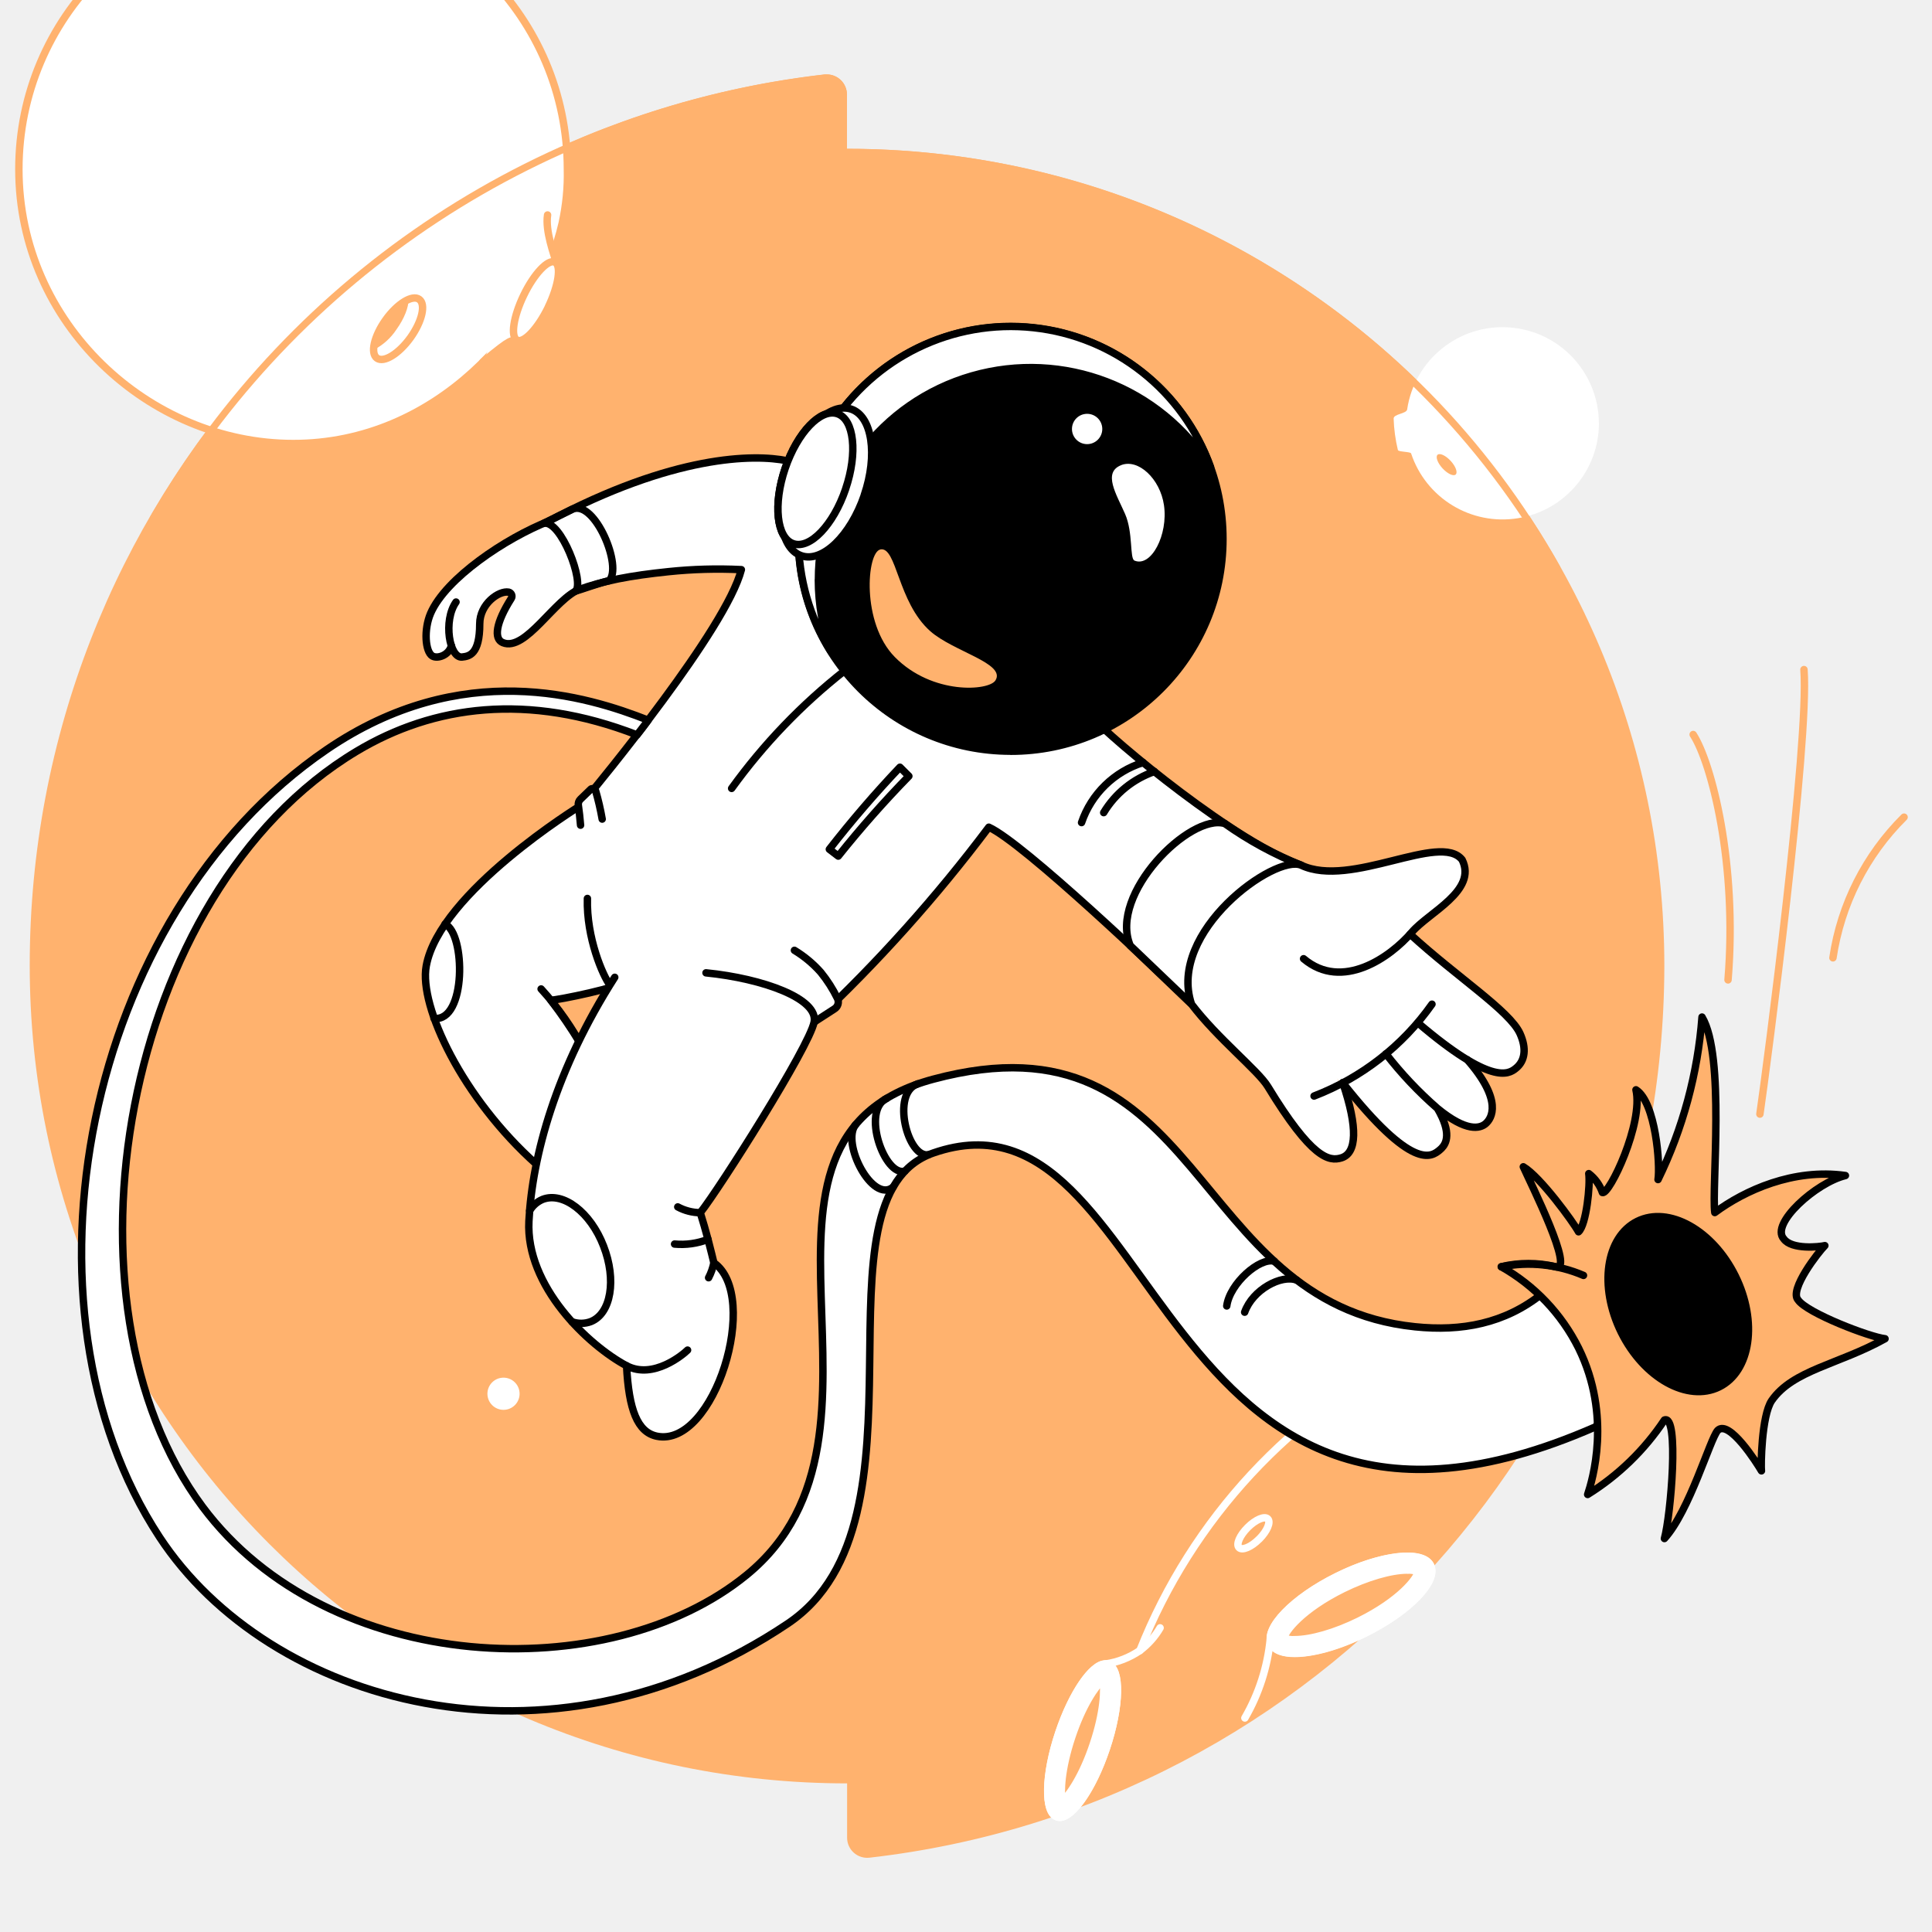
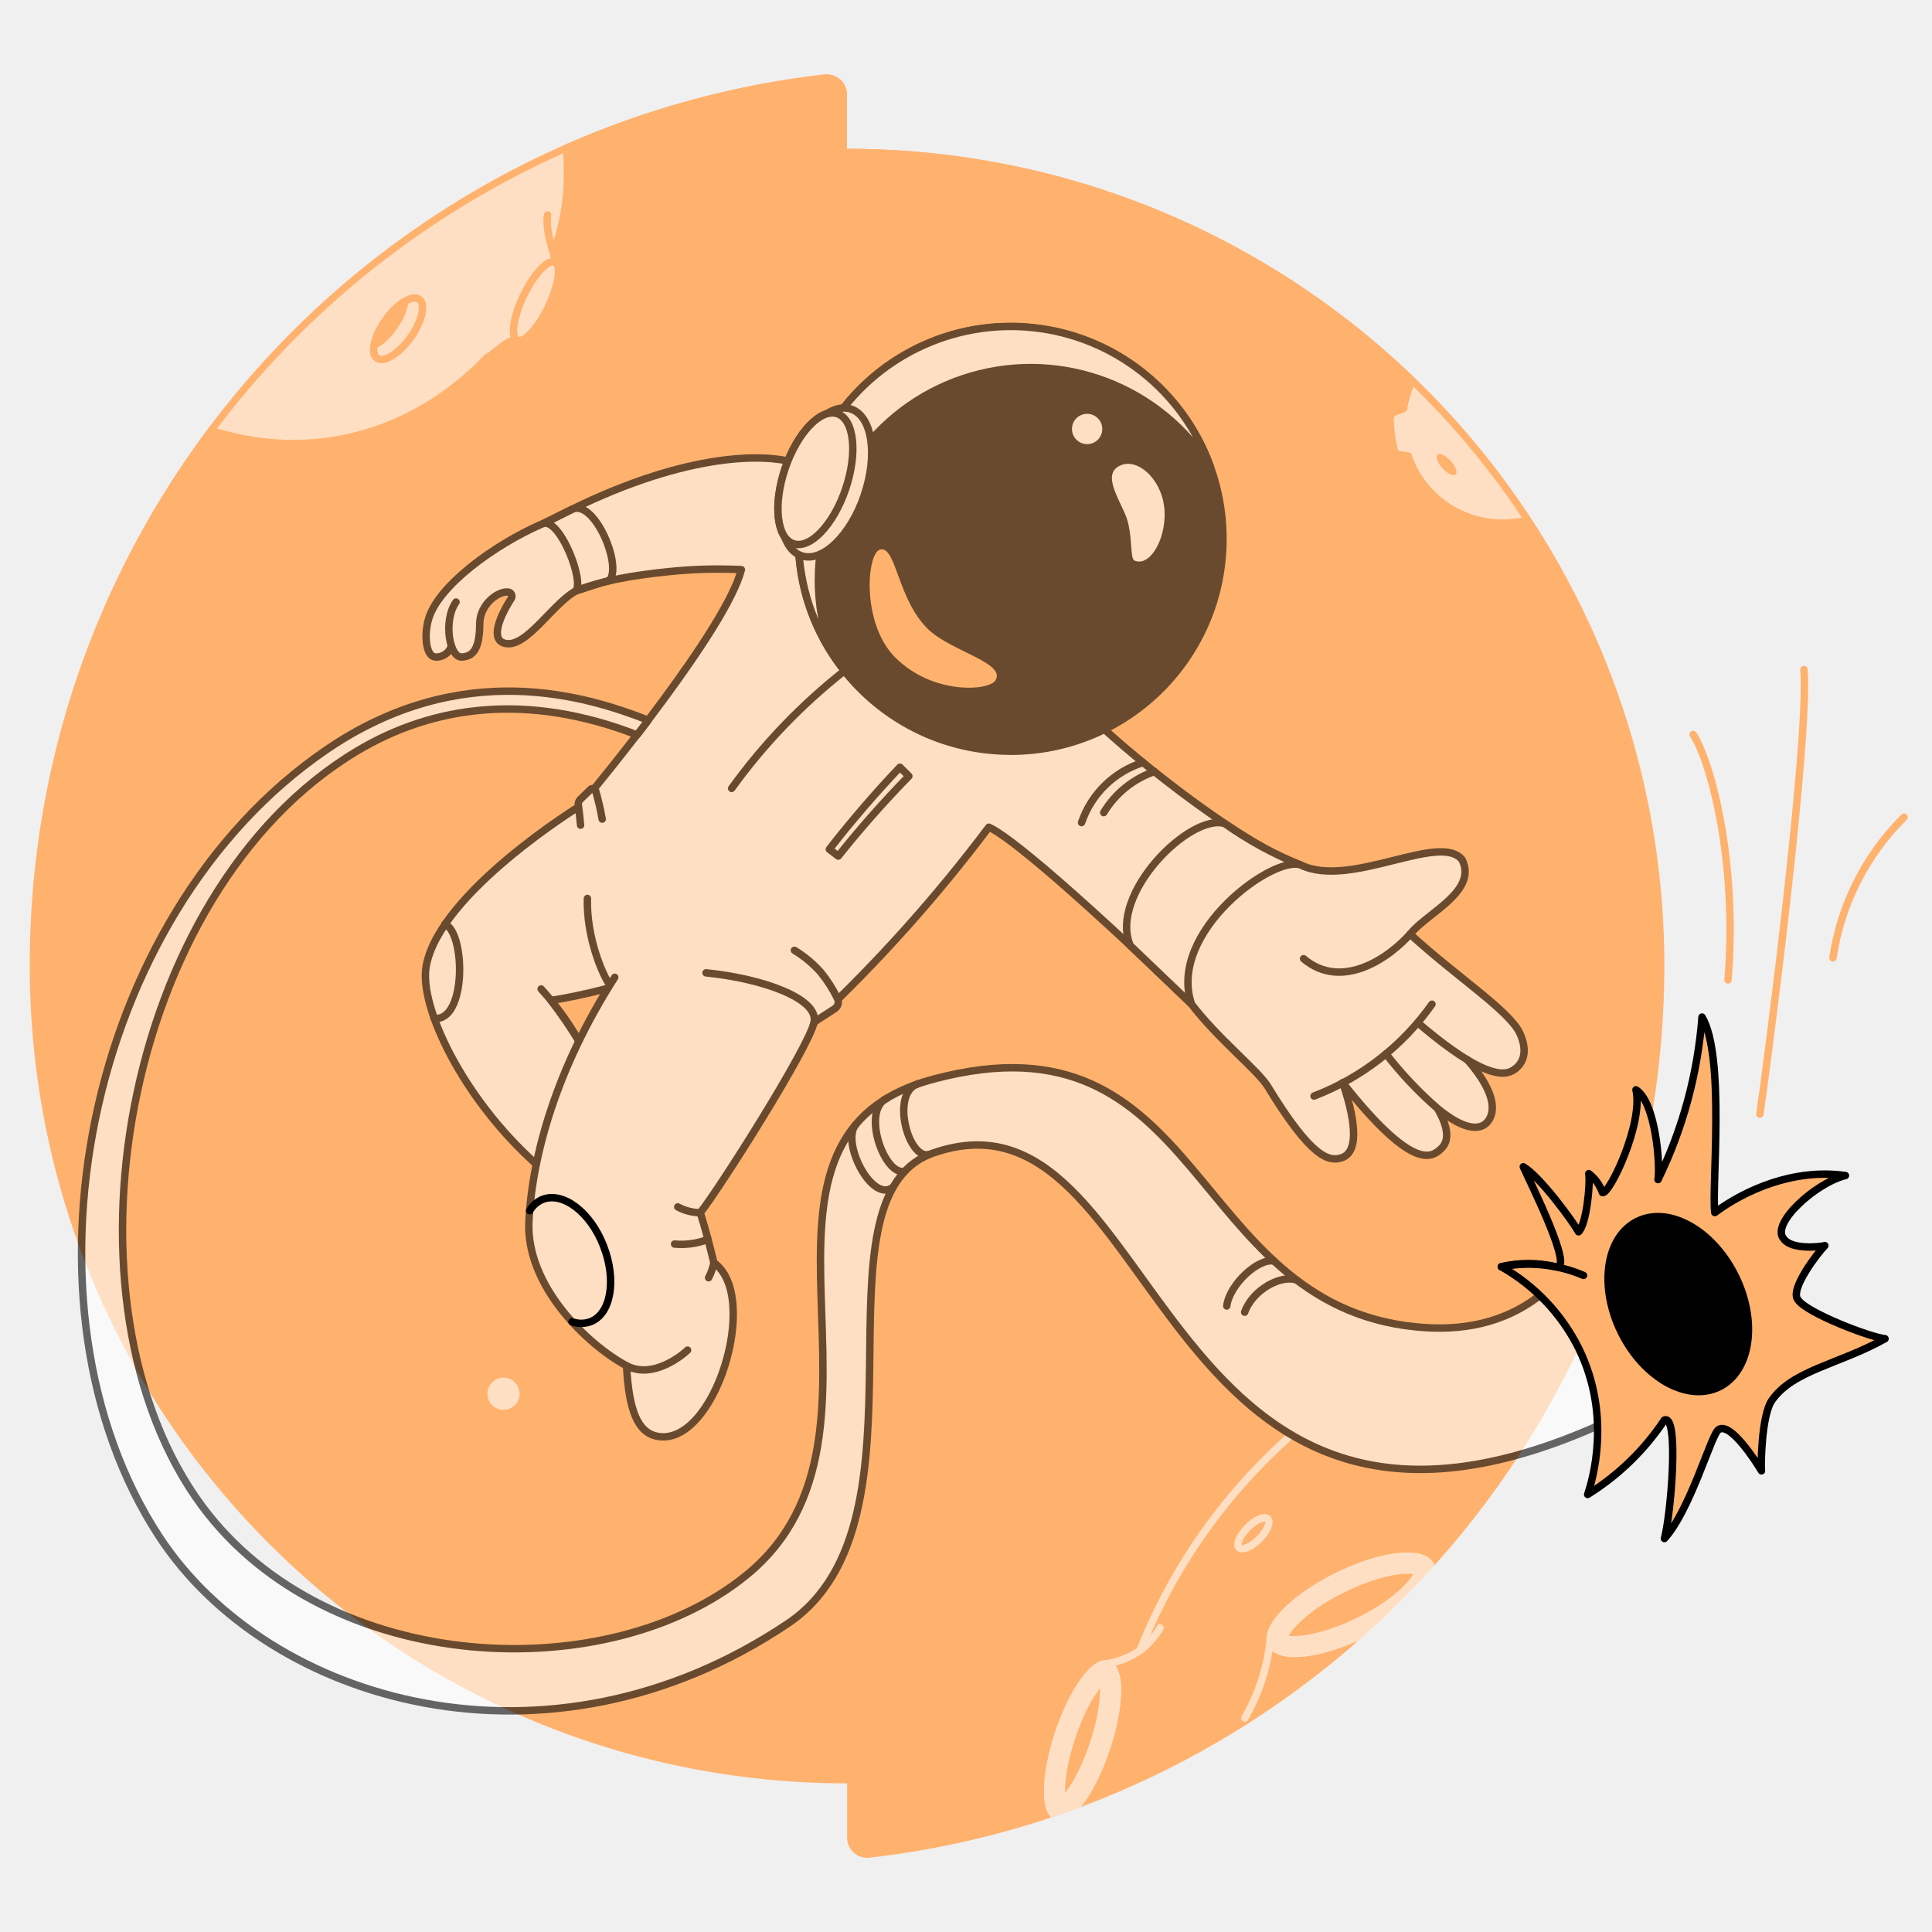
<svg xmlns="http://www.w3.org/2000/svg" width="260" height="260" viewBox="0 0 260 260" fill="none">
  <path d="M113.98 20.02v-7.29a2.73 2.73 0 0 0-3-2.7C50.77 16.85 4 67.9 4 129.92 4 190.68 53.23 240 114 240v7.28a2.7 2.7 0 0 0 3 2.72C177.17 243.16 223.9 192 223.98 130c0-60.74-49.24-109.97-109.97-109.97" fill="#FFB26E" />
-   <mask maskUnits="userSpaceOnUse" x="4" y="10" width="223" height="240">
+   <mask id="a" maskUnits="userSpaceOnUse" x="4" y="10" width="223" height="240">
    <path d="M113.98 20.02v-7.29a2.73 2.73 0 0 0-3-2.7C50.77 16.85 4 67.9 4 129.92 4 190.68 11.35 247.28 114 240v7.28a2.7 2.7 0 0 0 3 2.72 120.57 120.57 0 0 0 82.63-47.31c37.33 0 24.32-45.4 24.35-72.67 0-60.74-49.24-109.97-109.97-109.97" fill="#B680FF" />
  </mask>
  <g mask="url(#a)">
    <path d="M153.4 222.13a76.13 76.13 0 0 1 37.55-40.45M183.7 219.78c5.92-2.93 9.86-7 8.82-9.12-1.05-2.1-6.68-1.45-12.6 1.48-5.9 2.92-9.84 7-8.8 9.11 1.04 2.1 6.68 1.45 12.59-1.47ZM148.88 235.32c1.9-5.66 2-10.73.24-11.32-1.77-.6-4.73 3.52-6.63 9.19-1.89 5.66-2 10.74-.23 11.32 1.77.6 4.73-3.52 6.62-9.19Z" stroke="#fff" stroke-linecap="round" stroke-linejoin="round" />
    <path d="M189.4 211.3c.49-.04.98.04 1.44.22-.11.9-2.43 3.9-7.95 6.63-3.19 1.57-6.44 2.51-8.66 2.51-.49.04-.98-.04-1.44-.22.1-.9 2.43-3.9 7.95-6.63 3.19-1.57 6.44-2.52 8.66-2.52Zm0-1.85c-2.43 0-5.9.92-9.47 2.71-5.91 2.92-9.86 7-8.82 9.11.42.83 1.54 1.24 3.12 1.24 2.42 0 5.9-.92 9.47-2.71 5.91-2.93 9.86-7 8.81-9.12-.41-.83-1.54-1.23-3.11-1.23ZM148.42 226.04c.27 1.27.15 4.4-1.29 8.69-1.43 4.29-3.22 6.87-4.19 7.7-.27-1.25-.14-4.38 1.29-8.67 1.43-4.3 3.22-6.87 4.19-7.72Zm.34-2.12c-1.79 0-4.5 3.95-6.27 9.26-1.9 5.66-2 10.73-.24 11.32.12.04.23.06.35.06 1.8 0 4.5-3.94 6.28-9.25 1.9-5.67 2-10.74.23-11.33a1.01 1.01 0 0 0-.35-.06Z" fill="#fff" stroke="#fff" stroke-linecap="round" stroke-linejoin="round" />
    <path d="M148.79 223.93c1.65-.24 3.22-.86 4.6-1.8 1.1-.83 2.04-1.87 2.73-3.06M170.95 220.56a26.28 26.28 0 0 1-3.42 10.64M169.46 207.12c1.07-1.07 1.58-2.28 1.15-2.71-.43-.43-1.64.09-2.7 1.15-1.07 1.07-1.6 2.28-1.16 2.71.43.43 1.64-.08 2.7-1.15Z" stroke="#fff" stroke-linecap="round" stroke-linejoin="round" />
    <path d="M67.66 73.8a8 8 0 0 1 3.22.17c4.03 1.07 5.74 5.09 5.98 5.7-.92 1.12-6.7 8.17-9.2 6.82-1.9-1.03-.92-2.71 1.14-5.95a.56.56 0 0 0-.35-.85c-1.3-.24-3.7 1.58-3.9 4.27-.25 3.54-1.44 4.37-2.37 4.46-.38.04-3.16-2.34-.81-7.4" fill="#fff" />
    <path d="m66.1 80 2.7-7.12c-3.06 2.1-9.58 6.78-10.85 9.66-.95 2.18-1.09 4.97.23 5.74.69.4 2.22-.08 2.57-1.38 1.07-1.4 2.23-2.6 3.3-4.01" fill="#fff" />
    <path d="M78.06 108.46S59.14 120.09 57.36 130c-1 5.45 4.92 17.84 14.84 26.69l8.04-8.8-2.18-7.53a64.3 64.3 0 0 0-3.93-5.76c.74.04 9.97-1.84 9.63-2.5 4.98-2.77 6.44-9.08 5.06-14.43a12.42 12.42 0 0 0-10.76-9.21Z" fill="#fff" stroke="#000" stroke-linecap="round" stroke-linejoin="round" />
    <path d="M72.82 133.09a39.3 39.3 0 0 1 5.85 8.37l-5.85-8.38Z" fill="#fff" />
    <path d="M72.82 133.09a39.3 39.3 0 0 1 5.85 8.37M59.89 124.37c2.76 1.2 2.9 13.18-1.48 12.68" stroke="#000" stroke-linecap="round" stroke-linejoin="round" />
    <path d="M105.94 62.04c-4.45-.92-18.62-.76-38.28 11.76l9.2 5.87a64.83 64.83 0 0 1 22.9-3.01c-2.07 7.99-18.7 28.15-21.7 31.8a103.11 103.11 0 0 0 .1 12.88 16.04 16.04 0 0 0 3.8 9.3l.77.88 26.82 6.03a204.3 204.3 0 0 0 23.52-26.23c4.6 2.07 22.87 19.43 27.28 23.8l14.77-18.68c-8.6-2.94-25.08-16.5-28.63-20.38l-40.55-34.02Z" fill="#fff" />
    <path d="M77.77 79.39c3.37-1.23 7.06-1.93 12.2-2.46 3.25-.34 6.53-.43 9.8-.27-2.08 7.99-18.7 28.15-21.71 31.8" stroke="#000" stroke-linecap="round" stroke-linejoin="round" />
    <path d="M109.56 137.55a204.44 204.44 0 0 0 23.51-26.23c4.6 2.07 22.87 19.43 27.28 23.8l14.77-18.68c-8.6-2.94-25.08-16.5-28.63-20.38l-40.55-34.05c-4.45-.92-15.34-.82-32.2 8.18M79.05 120.91c-.15 5.31 2.11 10.45 3.02 11.64" stroke="#000" stroke-linecap="round" stroke-linejoin="round" />
    <path d="M106.91 127.89c1.32.8 2.52 1.8 3.54 2.95a18.38 18.38 0 0 1 2.25 3.52 1.09 1.09 0 0 1-.4 1.41l-2.75 1.78" fill="#fff" />
    <path d="M106.91 127.89c1.32.8 2.52 1.8 3.54 2.95a18.38 18.38 0 0 1 2.25 3.52 1.09 1.09 0 0 1-.4 1.41l-2.75 1.78" stroke="#000" stroke-linecap="round" stroke-linejoin="round" />
    <path d="M82.73 131.52c-7.9 12.35-11.1 24.04-11.55 32.81-.45 8.78 8 16.72 13.14 19.47.3 5.93 1.47 8.94 4.08 9.48 7.75 1.58 14.01-18.91 7.67-23.34 0 0-.5-2.07-.79-3.15a85.3 85.3 0 0 0-1.04-3.59c2.6-3.27 14.64-22.26 15.32-25.65 1.12-5.58-23.3-9.66-26.83-6.03Z" fill="#fff" />
    <path d="M82.73 131.52c-7.9 12.35-11.1 24.04-11.55 32.81-.45 8.78 8 16.72 13.14 19.47.3 5.93 1.47 8.94 4.08 9.48 7.75 1.58 14.01-18.91 7.67-23.34 0 0-.5-2.07-.79-3.15a85.3 85.3 0 0 0-1.04-3.59c2.6-3.27 14.64-22.26 15.32-25.65.62-3.14-6.85-5.86-14.55-6.63" stroke="#000" stroke-linecap="round" stroke-linejoin="round" />
    <path d="M95.36 171.95c.33-.63.57-1.31.71-2M92.53 181.69c-.53.54-4.6 4-8.2 2.11M91.21 162.42a6.52 6.52 0 0 0 3.03.78M90.78 167.42a9.93 9.93 0 0 0 4.5-.63" stroke="#000" stroke-linecap="round" stroke-linejoin="round" />
    <path d="M81.04 110.23a35.72 35.72 0 0 0-.88-3.8.46.46 0 0 0-.61-.26 151.52 151.52 0 0 0-1.44 1.39.94.94 0 0 0-.28.81c.12.83.22 1.73.3 2.68" fill="#fff" />
    <path d="M81.04 110.23a35.72 35.72 0 0 0-.88-3.8.46.46 0 0 0-.61-.26 151.52 151.52 0 0 0-1.44 1.39.94.94 0 0 0-.28.81c.12.83.22 1.73.3 2.68M73.19 70.42c2.3-.46 5.52 8.01 4.26 9.13.46-.11 3.85-1.32 4.5-1.38 1.9-1.8-1.88-10.92-4.89-9.66-.69.36-3.18 1.54-3.87 1.9ZM145.55 110.7a12.8 12.8 0 0 1 8.28-8.08M148.53 109.36a12.89 12.89 0 0 1 6.83-5.53" stroke="#000" stroke-linecap="round" stroke-linejoin="round" />
    <path d="M160.35 135.14c3.49 4.6 8.96 8.93 10.26 11.07 5.92 9.74 8.26 10.12 9.91 9.61 2.07-.64 2.85-3.24-.86-11.35 7.52 3.63 12.47-4.8 13.04-9.93.28-2.38-2.16-7.23-2.95-8.82-1.57-3.68-11.96-8.15-14.65-9.27-10.9-3.34-21.76 11.72-14.75 18.69Z" fill="#fff" />
    <path d="M164.82 110.83c-4.66-1.41-15.64 9.49-12.72 16.42l8.25 7.89c-3.3-9.78 11.27-20.25 14.77-18.7a49.6 49.6 0 0 1-10.3-5.61Z" fill="#fff" />
    <path d="M172.76 125.69c5.4 9.45 13.86 3.73 17.22-.21 2.3-2.7 8.85-5.6 6.79-9.76-2.96-3.77-14.95 3.88-21.65.73l-7.26-2.73" fill="#fff" />
    <path d="m189.24 123.2.53 2.52c6.26 5.75 13.42 10.33 14.79 13.38.87 1.94.61 3.53-.6 4.7-.77.76-5.24 1.72-12.03-5.88" fill="#fff" />
    <path d="M185.8 140.95c9.42 11.93 12.99 11.22 14.1 10.28 1.12-.95 3.48-3.83-8.9-15.35" fill="#fff" />
    <path d="M178.1 142.9c9.42 11.94 13.02 13.7 15.65 11.85 1.16-.8 3.47-3.83-8.91-15.35" fill="#fff" />
    <path d="M160.35 135.14c3.49 4.6 8.96 8.93 10.26 11.07 5.92 9.74 8.26 10.12 9.91 9.61 2.07-.64 2.24-4.03.18-10.12M164.82 110.83c-4.66-1.41-15.64 9.49-12.72 16.42l8.25 7.89c-3.3-9.78 11.27-20.25 14.77-18.7a49.6 49.6 0 0 1-10.3-5.61ZM175.43 129.02c5.2 4.4 11.7-.22 14.55-3.55 2.3-2.7 8.85-5.6 6.79-9.76-2.96-3.77-14.95 3.88-21.65.73" stroke="#000" stroke-linecap="round" stroke-linejoin="round" />
    <path d="M189.77 125.72c6.26 5.75 13.42 10.33 14.79 13.38.87 1.94.73 3.66-.6 4.7-.95.76-3.3 2.25-13.12-6.13" stroke="#000" stroke-linecap="round" stroke-linejoin="round" />
    <path d="M186.51 141.82a51.9 51.9 0 0 0 6.93 7.34c3.91 3.22 5.73 2.7 6.48 2.07.82-.7 2.38-3.09-2.46-8.62M180.7 145.72c9.42 11.93 11.94 9.97 13.06 9.03.6-.5 1.58-1.6.31-4.39-.19-.41-.4-.82-.63-1.2" stroke="#000" stroke-linecap="round" stroke-linejoin="round" />
    <path d="M176.84 147.5a34.64 34.64 0 0 0 15.87-12.36" stroke="#000" stroke-linecap="round" stroke-linejoin="round" />
    <path d="M136.01 101.1a28.56 28.56 0 1 0 0-57.14 28.56 28.56 0 0 0 0 57.13Z" fill="#000" stroke="#000" stroke-linecap="round" stroke-linejoin="round" />
    <path d="M110.14 78.04a28.56 28.56 0 0 1 52.77-15.16 28.56 28.56 0 1 0-51.08 24.8 28.47 28.47 0 0 1-1.7-9.64Z" fill="#fff" stroke="#000" stroke-linecap="round" stroke-linejoin="round" />
    <path d="M113.8 65.8c1.64-4.82 1.15-9.36-1.1-10.12-2.25-.77-5.4 2.53-7.04 7.36-1.64 4.83-1.15 9.37 1.1 10.13 2.25.77 5.4-2.53 7.04-7.36Z" stroke="#000" stroke-linecap="round" stroke-linejoin="round" />
    <path d="M116.3 66.66c1.86-5.45 1.07-10.65-1.75-11.6-2.82-.97-6.61 2.68-8.46 8.13-1.85 5.45-1.07 10.65 1.76 11.6 2.82.97 6.6-2.68 8.46-8.13Z" fill="#fff" stroke="#000" stroke-linecap="round" stroke-linejoin="round" />
    <path d="M113.8 65.8c1.64-4.82 1.15-9.36-1.1-10.12-2.25-.77-5.4 2.53-7.04 7.36-1.64 4.83-1.15 9.37 1.1 10.13 2.25.77 5.4-2.53 7.04-7.36Z" fill="#fff" stroke="#000" stroke-linecap="round" stroke-linejoin="round" />
    <path d="M118.47 73.95c-1.83.37-2.58 9.88 1.95 14.47 5.06 5.13 12.66 4.56 13.54 3.15 1.46-2.3-5.68-3.89-8.77-6.63-4.41-3.91-4.5-11.44-6.72-11Z" fill="#FFB26E" />
    <path d="M150.9 62.59c-2.56.99-.63 3.97.51 6.58 1.1 2.52.6 5.98 1.26 6.27 2.25.95 4.56-3.48 3.97-7.47-.52-3.54-3.45-6.27-5.75-5.38ZM146.3 59.77a2.04 2.04 0 1 0 0-4.08 2.04 2.04 0 0 0 0 4.08Z" fill="#fff" />
    <path d="M98.46 106.1a78.96 78.96 0 0 1 15.18-15.82M112.81 115.21l-1.2-.92a149 149 0 0 1 9.5-11.04l1.2 1.2a143.85 143.85 0 0 0-9.5 10.76ZM78.06 79.27c-3.39 1.26-7.33 8.5-10.4 7.21-1.25-.52-.92-2.7 1.14-5.94a.56.56 0 0 0-.34-.85c-1.3-.25-3.9 1.57-3.9 4.27 0 4.16-1.45 4.36-2.38 4.46-1.69.17-2.58-4.89-.81-7.4" stroke="#000" stroke-linecap="round" stroke-linejoin="round" />
    <path d="M73.9 70.12c-5.86 2.3-13.9 7.69-15.95 12.42-.94 2.19-.73 5.15.23 5.74.69.41 2.22-.08 2.57-1.38" stroke="#000" stroke-linecap="round" stroke-linejoin="round" />
    <path d="M215.18 56.93a12.97 12.97 0 0 1-25.28 4.09c-.09-.25-1.71-.19-1.78-.46-.33-1.39-.53-2.81-.57-4.24 0-.62 1.73-.63 1.82-1.22a12.97 12.97 0 0 1 25.8 1.84Z" fill="#fff" />
    <path d="M207.52 174.11c-5.01 4.02-10.85 5.09-17.09 4.44-30.7-3.17-28.26-43.1-64.83-33.32-30.12 8.07-1.77 47.67-25.12 66.72-18.52 15.13-56.23 13.65-73.24-9.2C6.9 175.38 16.3 120.09 48 101.1c10.37-6.21 23.05-7.9 37.73-2.2 0 0 1.23-1.58 1.5-1.98-8.2-3.22-25.03-8.5-43.29 3.97-32.67 22.3-42.8 75-22.48 105.95 14.72 22.42 52.3 33.32 84.55 11.66 20.55-13.8 2.3-57.34 19.6-63.34 30.92-10.72 28.97 63.22 89.08 36.87l7.72-7.66-14.88-10.26Z" fill="#fff" stroke="#000" stroke-linecap="round" stroke-linejoin="round" />
    <path d="M171.5 169.73c-1.97-.55-6 2.98-6.41 6.02M174.5 172.27c-2.06-.77-5.92 1.27-7 4.32M123.5 145.86c-3.67 1.25-1.3 10.12 1.47 9.53M119.35 147.8c-3.52 1.63-.27 10.64 2.43 9.8M115.14 151.35c-1.97 2.47 2.3 10.69 5.06 8.4" stroke="#000" stroke-linecap="round" stroke-linejoin="round" />
    <path d="M76.36 22.78c.06 2.43-.18 4.87-.7 7.25-3.14 13.8-16.94 29.68-36.2 29.66-19.42 0-36.92-16.16-36.92-36.91a36.91 36.91 0 0 1 73.82 0Z" fill="#fff" stroke="#FFB26E" stroke-miterlimit="10" />
    <path d="M55.24 45.44c1.57-2.2 2.1-4.5 1.17-5.16-.92-.66-2.94.58-4.5 2.76-1.57 2.2-2.1 4.5-1.18 5.16.92.66 2.94-.58 4.51-2.76Z" stroke="#FFB26E" stroke-linecap="round" stroke-linejoin="round" />
    <path d="M51.9 43.05c-1.05 1.47-1.63 3-1.62 4.04a8.08 8.08 0 0 0 3.08-2.76c1.06-1.48 1.64-3 1.62-4.04a8.15 8.15 0 0 0-3.08 2.76Z" fill="#FFB26E" />
    <path d="M73.69 28.93c-.33 2.19.88 5.35 1.23 6.58-1.7 3.5-3.64 6.77-5.33 10.27-.92.2-.46-.52-4.6 2.93" fill="#fff" />
    <path d="M73.69 28.93c-.33 2.19.88 5.35 1.23 6.58-1.7 3.5-3.64 6.77-5.33 10.27-.92.2-.46-.52-4.6 2.93" stroke="#FFB26E" stroke-linecap="round" stroke-linejoin="round" />
    <path d="M73.78 41.33c1.4-2.9 1.8-5.6.9-6.05-.91-.44-2.8 1.55-4.2 4.45-1.4 2.9-1.8 5.6-.89 6.05.91.44 2.79-1.55 4.2-4.45Z" fill="#fff" stroke="#FFB26E" stroke-linecap="round" stroke-linejoin="round" />
    <path d="M67.76 189.73a2.16 2.16 0 1 0 0-4.33 2.16 2.16 0 0 0 0 4.33Z" fill="#fff" />
  </g>
  <path d="M229.05 136.87a60.3 60.3 0 0 1-5.92 21.87c.32-1.91-.31-10.4-2.97-12.08 1.03 4.5-3.59 14.17-4.51 13.83a5.43 5.43 0 0 0-1.84-2.55c.22 1.44-.32 6.9-1.38 7.83-.7-1.3-5.13-7.39-7.43-8.75.99 2.22 7.02 14.27 4.33 13.45-2.4-.57-4.9-.57-7.3 0a25.83 25.83 0 0 1 10.41 10.95c4.5 9.14 1.84 17.84 1.22 19.7a33.9 33.9 0 0 0 10.33-10.02c2.03-.82.85 12.9 0 15.95 3.4-3.75 6.13-13.38 7.17-14.55 1.53-1.53 5.3 4.42 5.89 5.44-.1-.55 0-7.44 1.38-9.46 2.85-4.11 9.03-4.85 15.25-8.32-2.01-.2-10.53-3.47-11.7-5.22-1.25-1.35 2.76-6.48 3.6-7.31-.72.18-4.46.57-5.52-.9-1.87-2.02 4.34-7.58 8.29-8.53-6.99-.99-13.57 2-17.58 4.98-.45-3.28 1.42-21.08-1.72-26.31Z" fill="#FFB26E" stroke="#000" stroke-linecap="round" stroke-linejoin="round" />
  <path d="M231.37 186.64c4.23-2.1 5.2-8.78 2.16-14.93-3.05-6.16-8.95-9.45-13.19-7.35-4.24 2.1-5.2 8.78-2.16 14.94 3.05 6.15 8.95 9.44 13.19 7.34Z" fill="#000" stroke="#000" stroke-linecap="round" stroke-linejoin="round" />
  <path d="M227.86 98.85c2.47 3.8 5.98 17.41 4.69 33.02M242.77 90.11c.73 9.78-4.98 53.3-5.93 59.82" stroke="#FFB26E" stroke-linecap="round" stroke-linejoin="round" />
  <path d="M20.97 70.06a119.9 119.9 0 0 1 90.12-59.1h.2a1.77 1.77 0 0 1 1.75 1.78v8.22h.92a109.19 109.19 0 0 1 94.94 55.31h1.07a109.97 109.97 0 0 0-95.99-56.25v-7.29a2.72 2.72 0 0 0-2.7-2.72h-.3a120.77 120.77 0 0 0-90.82 59.61l.81.44Z" fill="#FFB26E" />
  <path d="M256.24 109.97a33.6 33.6 0 0 0-9.57 18.93" stroke="#FFB26E" stroke-linecap="round" stroke-linejoin="round" />
  <path d="M195.9 63.86c.3-.28 0-1.1-.67-1.83s-1.46-1.1-1.77-.83c-.3.28 0 1.1.67 1.83.68.73 1.46 1.1 1.77.83Z" fill="#FFB26E" />
  <path d="M71.28 162.93a3.65 3.65 0 0 1 1.74-1.52c2.76-1.08 6.45 1.73 8.2 6.27 1.77 4.54 1.02 9.1-1.72 10.18-.81.3-1.7.31-2.52.02M213.1 171.64a18.8 18.8 0 0 0-11.05-1.16" stroke="#000" stroke-linecap="round" stroke-linejoin="round" />
</svg>
